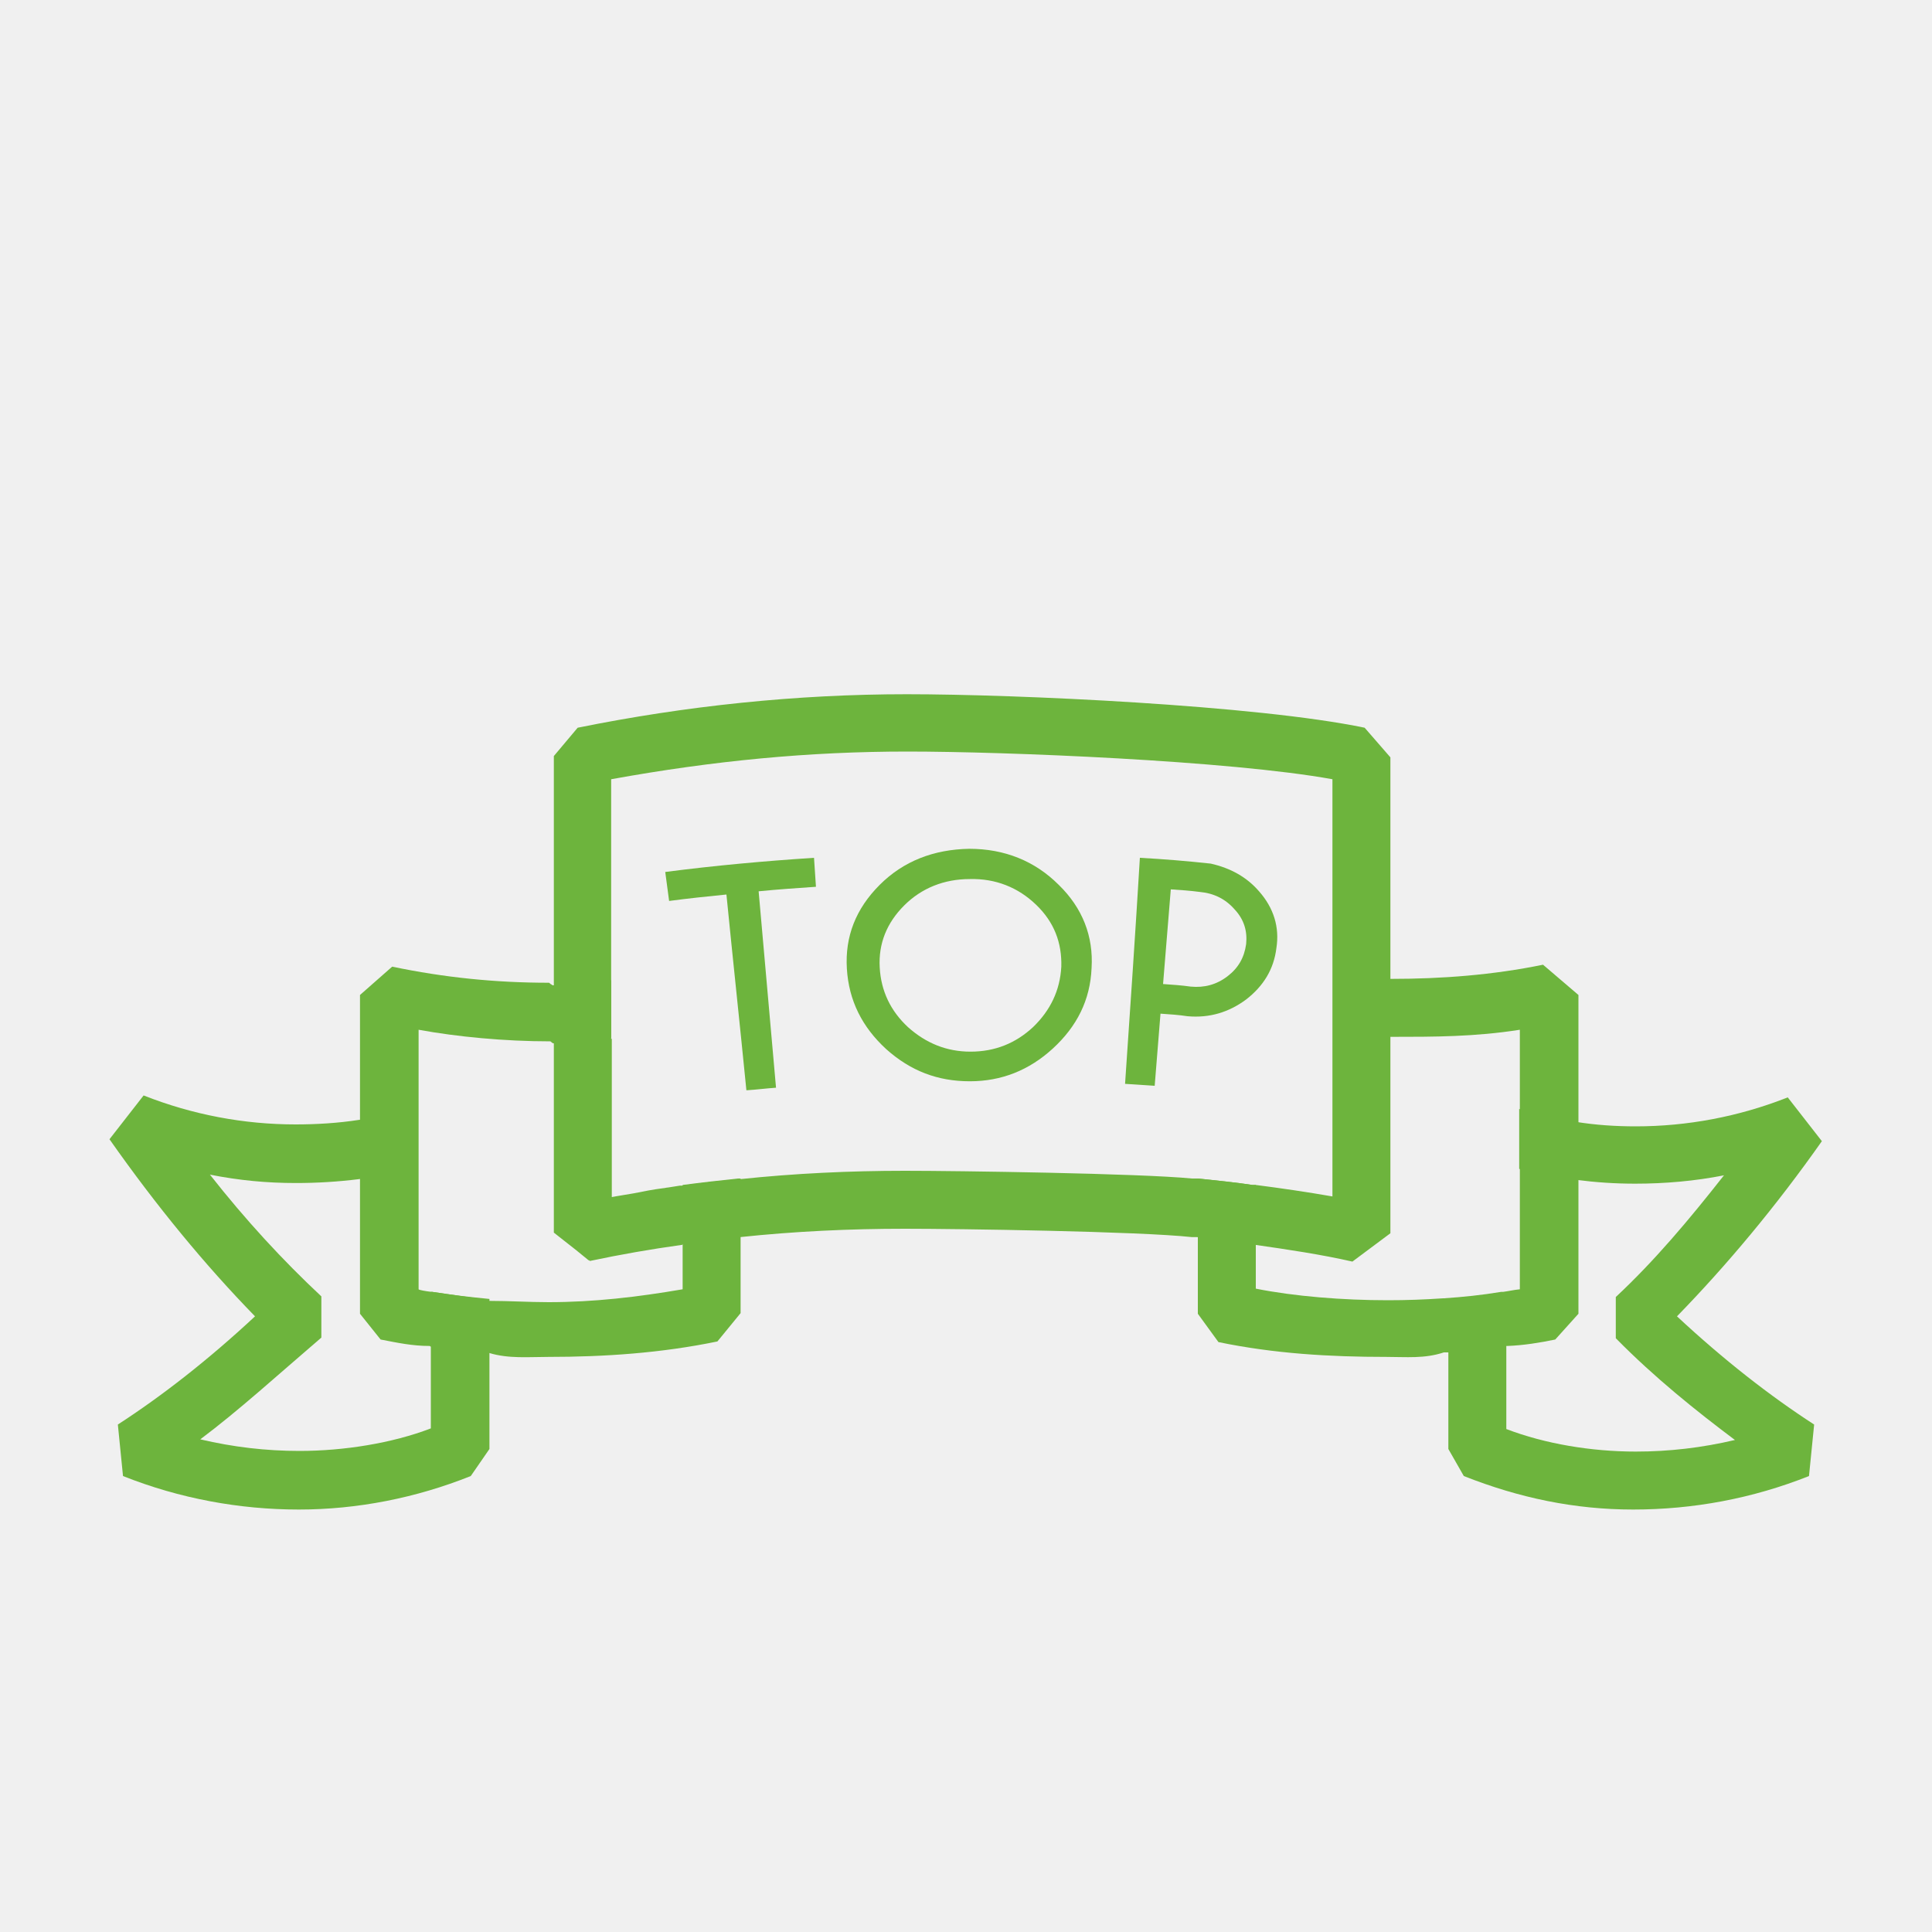
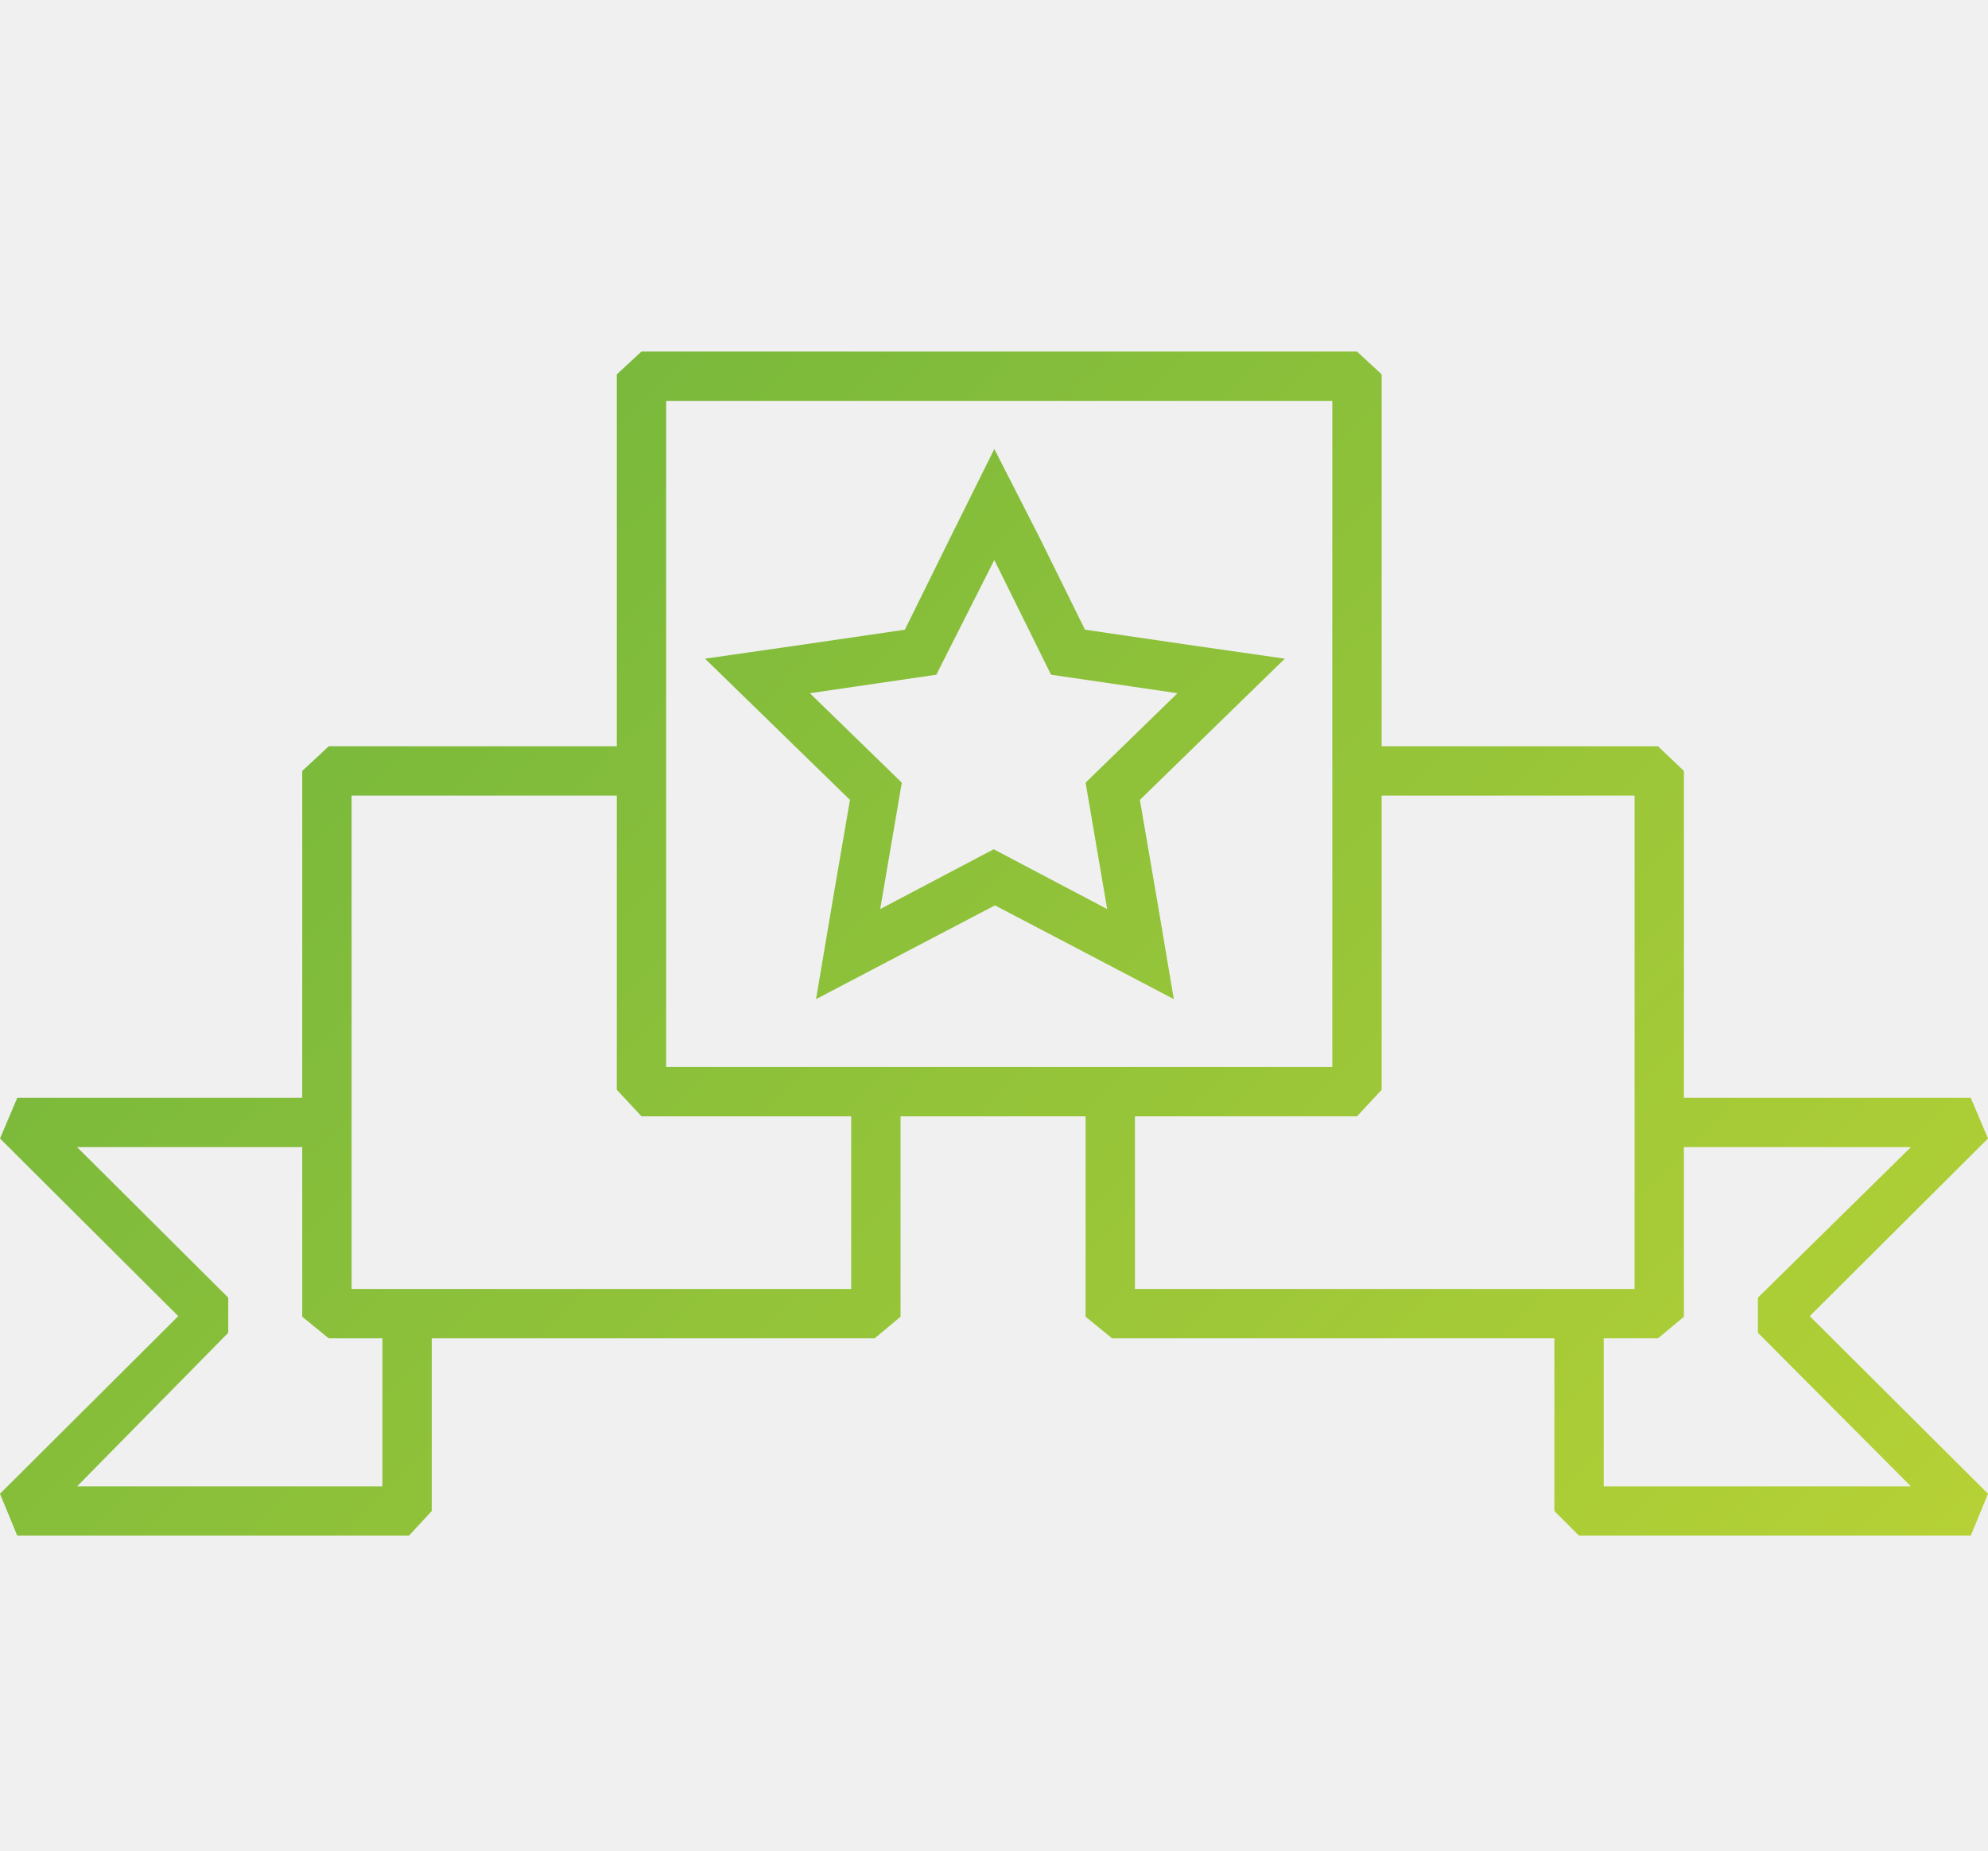
- <svg xmlns="http://www.w3.org/2000/svg" version="1.1" x="0px" y="0px" viewBox="0 0 300 300" style="enable-background:new 0 0 300 300;" xml:space="preserve">
+ <svg xmlns="http://www.w3.org/2000/svg" version="1.1" id="Layer_1" x="0px" y="0px" viewBox="0 0 322.3 300" style="enable-background:new 0 0 322.3 300;" xml:space="preserve">
  <style type="text/css">
	.st0{display:none;}
	.st1{display:inline;}
- 	.st2{fill:none;stroke:#6DB43D;stroke-width:10;stroke-linejoin:round;stroke-miterlimit:10;}
- 	.st3{fill:#6DB43D;}
- 	.st4{fill:none;stroke:#6DB43D;stroke-width:10;stroke-linecap:round;stroke-linejoin:round;stroke-miterlimit:10;}
- 	.st5{fill:none;stroke:#6DB43D;stroke-width:10;stroke-linecap:round;stroke-linejoin:bevel;stroke-miterlimit:10;}
- 	.st6{fill:none;stroke:#6DB43D;stroke-width:12;stroke-linejoin:round;stroke-miterlimit:10;}
- 	.st7{fill:none;stroke:#6DB43D;stroke-width:8;stroke-linejoin:bevel;stroke-miterlimit:10;}
+ 	.st2{fill:url(#XMLID_278_);}
+ 	.st3{fill:#FFFFFF;}
+ 	.st4{display:inline;fill:url(#XMLID_279_);}
+ 	.st5{display:inline;fill:#FFFFFF;}
+ 	.st6{fill:url(#XMLID_280_);}
+ 	.st7{fill:url(#XMLID_284_);}
+ 	.st8{fill:url(#XMLID_286_);}
+ 	.st9{fill:url(#XMLID_287_);}
+ 	.st10{display:inline;fill:none;stroke:#6DB43D;stroke-width:10;stroke-linecap:round;stroke-linejoin:bevel;stroke-miterlimit:10;}
+ 	.st11{fill:none;stroke:#6DB43D;stroke-width:12;stroke-linejoin:round;stroke-miterlimit:10;}
+ 	.st12{display:inline;fill:url(#XMLID_288_);}
+ 	.st13{display:inline;fill:#6DB43D;}
+ 	.st14{fill:#6DB43D;}
+ 	.st15{display:inline;fill:none;stroke:#6DB43D;stroke-width:8;stroke-linejoin:bevel;stroke-miterlimit:10;}
+ 	.st16{fill:url(#XMLID_289_);}
+ 	.st17{fill:url(#XMLID_290_);}
</style>
-   <g id="Layer_1" class="st0">
-     <g id="XMLID_1_" class="st1">
-       <g id="XMLID_6_">
-         <path id="XMLID_7_" class="st2" d="M-735.1,162.1l0.6-0.6l7.3-7.3c10.4-10.4,15.6-24.1,15.6-37.8s-5.2-27.4-15.6-37.8     c-20.8-20.8-54.7-20.8-75.5,0L-810,86l-7.3-7.3c-20.8-20.8-54.7-20.8-75.5,0c-10.4,10.4-15.6,24.1-15.6,37.8s5.2,27.4,15.6,37.8     L-810,237l12.1-12.1" />
-       </g>
-       <path id="XMLID_94_" class="st3" d="M-759.5,171.5c-16,0-29,13-29,29c0,16,13,29,29,29c16,0,29-13,29-29    C-730.5,184.5-743.5,171.5-759.5,171.5z M-747,205h-8v9c0,2.2-1.8,4-4,4s-4-1.8-4-4v-9h-9c-2.2,0-4-1.8-4-4s1.8-4,4-4h9v-8    c0-2.2,1.8-4,4-4s4,1.8,4,4v8h8c2.2,0,4,1.8,4,4S-744.8,205-747,205z" />
+   <g id="XMLID_1_" class="st0">
+     <g id="XMLID_3_" class="st1">
+       <linearGradient id="XMLID_278_" gradientUnits="userSpaceOnUse" x1="-846.294" y1="67.106" x2="-678.049" y2="235.352">
+         <stop offset="1.076729e-007" style="stop-color:#6DB43D" />
+         <stop offset="1" style="stop-color:#C2D634" />
+       </linearGradient>
+       <path id="XMLID_238_" class="st2" d="M-797,243.4c-1.7,0-3.4-0.7-4.6-1.9l-82.8-82.8c-11.3-11.3-17.5-26.3-17.5-42.3    c0-16,6.2-31.1,17.5-42.3c11.3-11.3,26.3-17.5,42.3-17.5s31.1,6.2,42.3,17.5l2.7,2.7l2.7-2.7C-783,62.8-768,56.6-752,56.6    c16,0,31.1,6.2,42.3,17.5c11.3,11.3,17.5,26.3,17.5,42.3c0,16-6.2,31.1-17.5,42.3l-82.8,82.8C-793.6,242.7-795.3,243.4-797,243.4z     M-842.1,69.6c-12.6,0-24.3,4.8-33.1,13.7c-8.8,8.8-13.7,20.6-13.7,33.1c0,12.6,4.8,24.3,13.7,33.1l78.2,78.2l78.2-78.2    c8.8-8.8,13.7-20.6,13.7-33.1c0-12.6-4.8-24.3-13.7-33.1c-8.8-8.8-20.6-13.7-33.1-13.7s-24.3,4.8-33.1,13.7l-7.3,7.3    c-1.2,1.2-2.9,1.9-4.6,1.9c-1.7,0-3.4-0.7-4.6-1.9l-7.3-7.3C-817.7,74.5-829.5,69.6-842.1,69.6z" />
+       <path id="XMLID_234_" class="st3" d="M-752,58.1c15.6,0,30.3,6,41.3,17c11,11,17,25.6,17,41.3c0,15.6-6,30.3-17,41.3l-70.7,70.7    l-7.4-6.7l71.1-71.1c9.1-9.1,14.1-21.2,14.1-34.2c0-13-5-25.1-14.1-34.2c-9.1-9.1-21.2-14.1-34.2-14.1s-25.1,5-34.2,14.1l-7.3,7.3    c-1,1-2.3,1.5-3.5,1.5c-1.3,0-2.6-0.5-3.5-1.5l-7.3-7.3c-9.1-9.1-21.2-14.1-34.2-14.1c-13,0-25.1,5-34.2,14.1    c-9.1,9.1-14.1,21.2-14.1,34.2c0,13,5,25.1,14.1,34.2l79.2,79.2l8.2-8.2l7.4,6.7l-12.1,12.1c-1,1-2.3,1.5-3.5,1.5    c-1.3,0-2.6-0.5-3.5-1.5l-82.8-82.8c-11-11-17-25.6-17-41.3c0-15.6,6-30.3,17-41.3c11-11,25.6-17,41.3-17c15.6,0,30.3,6,41.3,17    l3.8,3.8l3.8-3.8C-782.2,64.2-767.6,58.1-752,58.1 M-752,55.1c-16.4,0-31.8,6.4-43.4,17.9l-1.7,1.7l-1.7-1.7    c-11.5-11.5-26.9-17.9-43.4-17.9c-16.4,0-31.8,6.4-43.4,17.9c-11.5,11.5-17.9,26.9-17.9,43.4c0,16.4,6.4,31.8,17.9,43.4l82.8,82.8    c1.5,1.5,3.5,2.3,5.7,2.3c2.1,0,4.1-0.8,5.7-2.3l12.1-12.1l70.7-70.7c11.5-11.5,17.9-26.9,17.9-43.4c0-16.4-6.4-31.8-17.9-43.4    C-720.1,61.5-735.5,55.1-752,55.1L-752,55.1z M-797,94c2.1,0,4.1-0.8,5.7-2.3l7.3-7.3c8.5-8.5,19.9-13.2,32.1-13.2    c12.2,0,23.5,4.7,32.1,13.2c8.5,8.5,13.2,19.9,13.2,32.1c0,12.2-4.7,23.5-13.2,32.1l-71.1,71.1l-6.1,6.1l-77.1-77.1    c-8.5-8.5-13.2-19.9-13.2-32.1c0-12.2,4.7-23.5,13.2-32.1c8.5-8.5,19.9-13.2,32.1-13.2c12.2,0,23.5,4.7,32.1,13.2l7.3,7.3    C-801.2,93.2-799.1,94-797,94L-797,94z" />
+     </g>
+     <g id="XMLID_61_">
+       <linearGradient id="XMLID_279_" gradientUnits="userSpaceOnUse" x1="-867.107" y1="79.903" x2="-694.73" y2="252.28">
+         <stop offset="1.076729e-007" style="stop-color:#6DB43D" />
+         <stop offset="1" style="stop-color:#C2D634" />
+       </linearGradient>
+       <path id="XMLID_296_" class="st4" d="M-746.5,238c-20.7,0-37.6-16.9-37.6-37.6c0-20.7,16.9-37.6,37.6-37.6    c20.7,0,37.6,16.9,37.6,37.6C-709,221.2-725.8,238-746.5,238z M-762.1,199c-1.9,0-3.5,1.6-3.5,3.5s1.6,3.5,3.5,3.5h11.1v11.3    c0,1.9,1.6,3.5,3.5,3.5s3.5-1.6,3.5-3.5V206h13c1.9,0,3.5-1.6,3.5-3.5s-1.6-3.5-3.5-3.5h-13v-12.8c0-1.9-1.6-3.5-3.5-3.5    s-3.5,1.6-3.5,3.5V199H-762.1z" />
+       <path id="XMLID_291_" class="st5" d="M-746.5,164.4c19.9,0,36.1,16.2,36.1,36.1c0,19.9-16.2,36.1-36.1,36.1s-36.1-16.2-36.1-36.1    C-782.6,180.6-766.4,164.4-746.5,164.4 M-762.1,207.5h9.6v9.8c0,2.7,2.3,5,5,5s5-2.2,5-5v-9.8h11.5c2.7,0,5-2.3,5-5s-2.2-5-5-5    h-11.5v-11.3c0-2.7-2.3-5-5-5s-5,2.2-5,5v11.3h-9.6c-2.7,0-5,2.3-5,5S-764.8,207.5-762.1,207.5 M-746.5,161.4    c-21.5,0-39.1,17.5-39.1,39.1s17.5,39.1,39.1,39.1s39.1-17.5,39.1-39.1S-725,161.4-746.5,161.4L-746.5,161.4z M-762.1,204.5    c-1.1,0-2-0.9-2-2s0.9-2,2-2h9.6h3v-3v-11.3c0-1.1,0.9-2,2-2s2,0.9,2,2v11.3v3h3h11.5c1.1,0,2,0.9,2,2s-0.9,2-2,2h-11.5h-3v3v9.8    c0,1.1-0.9,2-2,2s-2-0.9-2-2v-9.8v-3h-3H-762.1L-762.1,204.5z" />
    </g>
  </g>
-   <g id="Layer_2" class="st0">
-     <g id="XMLID_97_" class="st1">
-       <circle id="XMLID_105_" class="st4" cx="-520.7" cy="118.3" r="68.8" />
-       <g id="XMLID_100_">
-         <rect id="XMLID_104_" x="-430.4" y="185" transform="matrix(0.7071 -0.7071 0.7071 0.7071 -278.7052 -233.6573)" class="st3" width="18" height="69.2" />
-         <rect id="XMLID_102_" x="-460.5" y="178.8" transform="matrix(0.7071 0.7071 -0.7071 0.7071 7.335576e-002 375.4588)" class="st3" width="14.7" height="18" />
-         <rect id="XMLID_101_" x="-474.3" y="165.8" transform="matrix(0.7071 0.7071 -0.7071 0.7071 -12.9558 380.8537)" class="st3" width="16.2" height="18" />
-       </g>
+   <g id="XMLID_66_" class="st0">
+     <g id="XMLID_44_" class="st1">
+       <linearGradient id="XMLID_280_" gradientUnits="userSpaceOnUse" x1="-563.868" y1="64.097" x2="-373.804" y2="254.161">
+         <stop offset="1.076729e-007" style="stop-color:#6DB43D" />
+         <stop offset="1" style="stop-color:#C2D634" />
+       </linearGradient>
+       <polygon id="XMLID_45_" class="st6" points="-428.9,186.9 -441.1,199.1 -394.3,245.8 -382.2,233.7   " />
+       <linearGradient id="XMLID_284_" gradientUnits="userSpaceOnUse" x1="-525.201" y1="102.765" x2="-395.421" y2="232.544">
+         <stop offset="1.076729e-007" style="stop-color:#6DB43D" />
+         <stop offset="1" style="stop-color:#C2D634" />
+       </linearGradient>
+       <polygon id="XMLID_46_" class="st7" points="-434.4,185.2 -441.2,178.5 -449.5,186.8 -442.7,193.5   " />
+       <linearGradient id="XMLID_286_" gradientUnits="userSpaceOnUse" x1="-563.869" y1="64.097" x2="-373.804" y2="254.162">
+         <stop offset="1.076729e-007" style="stop-color:#6DB43D" />
+         <stop offset="1" style="stop-color:#C2D634" />
+       </linearGradient>
+       <polygon id="XMLID_47_" class="st8" points="-442.9,172.9 -453.8,162 -465.9,174.2 -455,185.1   " />
+       <linearGradient id="XMLID_287_" gradientUnits="userSpaceOnUse" x1="-562.913" y1="63.142" x2="-372.848" y2="253.206">
+         <stop offset="1.076729e-007" style="stop-color:#6DB43D" />
+         <stop offset="1" style="stop-color:#C2D634" />
+       </linearGradient>
+       <path id="XMLID_5_" class="st9" d="M-506.4,190.1c-38.8,0-70.4-31.6-70.4-70.4c0-38.8,31.6-70.4,70.4-70.4s70.4,31.6,70.4,70.4    C-436,158.5-467.6,190.1-506.4,190.1z M-506.4,58.7c-33.6,0-60.9,27.3-60.9,60.9s27.3,60.9,60.9,60.9s60.9-27.3,60.9-60.9    S-472.9,58.7-506.4,58.7z" />
    </g>
  </g>
-   <g id="Layer_3" class="st0">
-     <g id="XMLID_125_" class="st1">
-       <rect id="XMLID_81_" x="-275" y="50" class="st5" width="50" height="50" />
-       <rect id="XMLID_120_" x="-275" y="125" class="st5" width="50" height="50" />
-       <rect id="XMLID_121_" x="-275" y="200" class="st5" width="50" height="50" />
-       <g id="XMLID_123_">
-         <polyline id="XMLID_140_" class="st6" points="-200,70 -182.9,81 -165.8,70 -148.6,81 -131.5,70 -114.4,81 -97.3,70 -80.1,81      -63,70    " />
-       </g>
-       <g id="XMLID_122_">
-         <polyline id="XMLID_138_" class="st6" points="-200,144 -182.9,155 -165.8,144 -148.6,155 -131.5,144 -114.4,155 -97.3,144      -80.1,155 -63,144    " />
-       </g>
-       <g id="XMLID_124_">
-         <polyline id="XMLID_136_" class="st6" points="-200,219 -182.9,230 -165.8,219 -148.6,230 -131.5,219 -114.4,230 -97.3,219      -80.1,230 -63,219    " />
-       </g>
+   <g id="XMLID_125_" class="st0">
+     <rect id="XMLID_81_" x="-263" y="50" class="st10" width="50" height="50" />
+     <rect id="XMLID_120_" x="-263" y="125" class="st10" width="50" height="50" />
+     <rect id="XMLID_121_" x="-263" y="200" class="st10" width="50" height="50" />
+     <g id="XMLID_123_" class="st1">
+       <polyline id="XMLID_134_" class="st11" points="-188,70 -170.9,81 -153.8,70 -136.6,81 -119.5,70 -102.4,81 -85.3,70 -68.1,81     -51,70   " />
+     </g>
+     <g id="XMLID_122_" class="st1">
+       <polyline id="XMLID_112_" class="st11" points="-188,144 -170.9,155 -153.8,144 -136.6,155 -119.5,144 -102.4,155 -85.3,144     -68.1,155 -51,144   " />
+     </g>
+     <g id="XMLID_124_" class="st1">
+       <polyline id="XMLID_110_" class="st11" points="-188,219 -170.9,230 -153.8,219 -136.6,230 -119.5,219 -102.4,230 -85.3,219     -68.1,230 -51,219   " />
    </g>
  </g>
-   <g id="Layer_4">
-     <g id="XMLID_113_">
-       <path id="XMLID_150_" class="st3" d="M103.8,184.4c-0.2,0-0.5,0.1-0.7,0.1c-1.6,0.2-3.1,0.5-4.6,0.8c-1.1,0.2-2.5,0.4-3.5,0.6    v-14.6c-3,0.2-5.8,0.8-8.8,0.8c-0.1,0-0.2,0-0.2,0v19.3l5.6,4.4l0,0c4.7-1,9.3-1.8,14.3-2.5v-9.1    C105,184.2,104.5,184.3,103.8,184.4z M103.8,184.4c-0.2,0-0.5,0.1-0.7,0.1c-1.6,0.2-3.1,0.5-4.6,0.8c-1.1,0.2-2.5,0.4-3.5,0.6    v-14.6c-3,0.2-5.8,0.8-8.8,0.8c-0.1,0-0.2,0-0.2,0v19.3l5.6,4.4l0,0c4.7-1,9.3-1.8,14.3-2.5v-9.1    C105,184.2,104.5,184.3,103.8,184.4z M105.7,184.1C105.8,184.1,105.8,184.1,105.7,184.1c-0.6,0.1-1.3,0.2-1.9,0.3    c-0.2,0-0.5,0.1-0.7,0.1c-1.6,0.2-3.1,0.5-4.6,0.8c-1.1,0.2-2.5,0.4-3.5,0.6v-24.6c-3,0.2-6,0.8-9,0.8h0v29.3l5.6,4.4    c4.7-1,9.4-1.8,14.1-2.5c0.1,0,0.1,0,0.2,0c0,0,0.1,0,0.1,0v-9.1C106,184.1,105.8,184.1,105.7,184.1z M211.9,113    c-16.8-3.5-54.1-5.2-71.1-5.2c-17.1,0-34.3,1.8-51.1,5.2l-3.7,4.4v73.9l5.4,4.4c0.1,0,0.1,0,0.2,0c4.7-1,9.4-1.8,14.1-2.5    c0.1,0,0.1,0,0.2,0c0,0,0,0,0.1,0c2.9-0.4,5.7-0.8,8.6-1.1c0.1,0,0.2,0,0.3,0c0,0,0,0,0,0c8.5-0.9,17-1.3,25.6-1.3    c8.2,0,36.4,0.4,44.6,1.3c0.2,0,0.3,0,0.4,0c0.1,0,0.3,0,0.4,0c2.7,0.3,5.4,0.6,8.2,1c0.1,0,0.3,0,0.4,0.1c0.1,0,0.3,0,0.4,0.1    c4.9,0.7,10.3,1.5,15.1,2.6l5.9-4.4v-73.9L211.9,113z M207,185.8c-4-0.7-8.1-1.3-12-1.8l-0.2,0c-0.1,0-0.2,0-0.3,0    c-2.7-0.4-5.7-0.7-8.5-1c-0.1,0-0.2,0-0.4,0c-0.1,0-0.3,0-0.5,0c-8.2-0.8-36.4-1.2-44.6-1.2c-8.5,0-17.1,0.4-25.6,1.3    c-0.1,0-0.3,0-0.4,0c-2.8,0.3-5.8,0.6-8.6,1c-0.1,0-0.2,0-0.3,0c0,0,0,0,0,0c-0.7,0.1-1.3,0.2-1.9,0.3c-0.2,0-0.5,0.1-0.7,0.1    c-1.6,0.2-3.1,0.5-4.6,0.8c-1.1,0.2-2.5,0.4-3.5,0.6V121c16-2.9,30.8-4.3,46-4.3s50,1.4,66,4.3V185.8z M105.7,184.1    C105.8,184.1,105.8,184.1,105.7,184.1c-0.6,0.1-1.3,0.2-1.9,0.3c-0.2,0-0.5,0.1-0.7,0.1c-1.6,0.2-3.1,0.5-4.6,0.8    c-1.1,0.2-2.5,0.4-3.5,0.6v-24.6c-3,0.2-6,0.8-9,0.8h0v29.3l5.6,4.4c4.7-1,9.4-1.8,14.1-2.5c0.1,0,0.1,0,0.2,0c0,0,0.1,0,0.1,0    v-9.1C106,184.1,105.8,184.1,105.7,184.1z M103.8,184.4c-0.2,0-0.5,0.1-0.7,0.1c-1.6,0.2-3.1,0.5-4.6,0.8    c-1.1,0.2-2.5,0.4-3.5,0.6v-14.6c-3,0.2-5.8,0.8-8.8,0.8c-0.1,0-0.2,0-0.2,0v19.3l5.6,4.4l0,0c4.7-1,9.3-1.8,14.3-2.5v-9.1    C105,184.2,104.5,184.3,103.8,184.4z" />
-       <path id="XMLID_305_" class="st3" d="M115,183v20.9l-3.6,4.4c-8.7,1.8-17.5,2.4-26.3,2.4c-3,0-6.1,0.3-9.1-0.6    c-0.1,0-0.1-0.1-0.2-0.1h-0.1c-2.9,0-5.9,0-8.8-0.9c-0.1,0-0.1-0.1-0.2-0.1h0c-2.7,0-5-0.5-7.6-1l-3.2-4v-49.5l5-4.4    c8.1,1.7,16.1,2.5,24.3,2.5c0.2,0,0.2,0.2,0.3,0.2c0.1,0,0.2,0.2,0.4,0.2h0.1c3,0,5.9-0.6,8.9-0.8v9c-3,0.2-6,0.8-9,0.8h0    c-0.1,0-0.3-0.2-0.3-0.2c-0.1,0,0-0.1-0.2-0.1c-7,0-14.4-0.7-20.4-1.8v40.3c0,0.1,1.1,0.3,2,0.4l0,0l0.1,0c3,0.4,5.8,0.9,8.7,1.2    c0,0,0,0.2,0.1,0.2H76c3.1,0,6.1,0.2,9.2,0.2c7,0,13.8-0.8,20.8-2v-16.2c3-0.4,5.8-0.7,8.6-1C114.7,183,115,183,115,183z" />
-       <path id="XMLID_149_" class="st3" d="M239.6,149.8c-7.8,1.6-15.7,2.2-23.6,2.2h-0.9c-2.8,0-6.1,0.3-8.1,0.2v9    c2,0.2,5.2-0.2,8.1-0.2h0.9c6.7,0,13,0,20-1.1v40.3c-1,0.1-1.8,0.3-2.6,0.4c-0.1,0-0.2,0-0.3,0c-3,0.5-5.9,0.8-8.9,1    c0,0-0.1,0-0.1,0c-3,0.2-5.6,0.3-8.6,0.3c-7,0-14.5-0.6-20.5-1.8V184l-0.2,0c-0.1,0-0.2,0-0.3,0c-2.7-0.4-5.5-0.7-8.5-1v21    l3.2,4.4c8.7,1.8,17.3,2.3,26.1,2.3c3,0,5.9,0.3,8.9-0.7h0.1c0.3,0,0.5,0,0.8,0c2.7,0,5.5,0,8.2-1h0c0.3,0,0.5,0,0.8,0    c2.5-0.1,5-0.5,7.4-1l3.6-4v-49.5L239.6,149.8z" />
-       <path id="XMLID_148_" class="st3" d="M76,201.7v23.3l-2.9,4.2c-8.5,3.4-17.6,5.2-26.7,5.2c-9.2,0-18.5-1.7-27.3-5.2l-0.8-8    c6.8-4.4,14-10,21.3-16.8c-7.7-7.9-15.3-17.1-22.6-27.5l5.3-6.8c7.6,3,15.6,4.5,23.6,4.5c3.2,0,6.6-0.2,9.8-0.7    c3-0.4,6.2-1.1,9.2-2v9.4c-3,0.8-6.2,1.4-9.2,1.8c-3.2,0.4-6.5,0.6-9.7,0.6c-4.6,0-8.8-0.4-13.4-1.3c5.5,7,11.3,13.3,17.3,18.9    v6.4c-7,6-12.8,11.3-18.8,15.8c5.1,1.2,10.2,1.8,15.4,1.8c6.9,0,14.4-1.2,20.4-3.5v-21.2l0.2,0C70.2,201.1,73,201.4,76,201.7z" />
-       <path id="XMLID_147_" class="st3" d="M260.4,204.4c7.3,6.8,14.5,12.4,21.3,16.8l-0.8,8c-8.8,3.5-18,5.2-27.3,5.2    c-9.1,0-17.7-1.8-26.3-5.2l-2.4-4.2v-23.3c3-0.2,5.8-0.6,8.8-1c0.1,0,0.2,0,0.2,0v21.2c6,2.3,13.2,3.5,20.1,3.5    c5.2,0,10.3-0.6,15.4-1.8c-6-4.5-12.5-9.7-18.5-15.8v-6.4c6-5.6,11.3-11.9,16.8-18.9c-4.5,0.9-9.2,1.3-13.8,1.3    c-3.1,0-6.1-0.2-9.2-0.6c-3-0.4-5.8-1-8.8-1.7v-9.3c3,0.9,5.8,1.6,8.8,2c3.1,0.5,6.2,0.7,9.3,0.7c8,0,16-1.5,23.6-4.5l5.3,6.8    C275.8,187.3,268.1,196.5,260.4,204.4z" />
-       <g id="XMLID_134_">
-         <g id="XMLID_619_">
-           <path id="XMLID_626_" class="st3" d="M117.8,138.4c0.9,10.2,1.8,20.3,2.7,30.5c-1.5,0.1-3,0.3-4.6,0.4      c-1-10.1-2.1-20.3-3.1-30.4c-3,0.3-5.9,0.6-8.9,1c-0.2-1.5-0.4-3-0.6-4.5c7.7-1,15.4-1.7,23.1-2.2c0.1,1.5,0.2,3,0.3,4.5      C123.8,137.9,120.8,138.1,117.8,138.4z" />
-           <path id="XMLID_623_" class="st3" d="M164.4,137.4c3.7,3.6,5.4,8,5.1,12.9c-0.2,5-2.3,9.1-6,12.5c-3.7,3.4-8,5.1-12.9,5.1      c-5,0-9.2-1.6-13-5c-3.7-3.4-5.8-7.5-6.1-12.5c-0.3-5,1.4-9.3,5.1-13c3.7-3.7,8.4-5.5,13.9-5.6      C156,131.8,160.7,133.7,164.4,137.4z M150.6,136.5c-4,0-7.5,1.4-10.2,4.1c-2.7,2.7-4,5.9-3.8,9.6c0.2,3.7,1.7,6.8,4.4,9.3      c2.8,2.5,6,3.8,9.7,3.8c3.8,0,7-1.3,9.7-3.8c2.7-2.6,4.2-5.7,4.4-9.4c0.1-3.7-1.1-6.9-3.9-9.6      C158.1,137.8,154.6,136.4,150.6,136.5z" />
-           <path id="XMLID_620_" class="st3" d="M180.2,157.4c-0.3,3.7-0.6,7.5-0.9,11.2c-1.5-0.1-3-0.2-4.6-0.3      c0.8-11.7,1.6-23.4,2.3-35.1c3.7,0.2,7.3,0.5,11,0.9c3.1,0.7,5.6,2.1,7.5,4.3c2.3,2.6,3.2,5.6,2.7,8.8c-0.4,3.3-2,5.9-4.7,8      c-2.7,2-5.7,2.9-9.1,2.6C183.1,157.6,181.7,157.5,180.2,157.4z M181.8,138.1c-0.4,4.9-0.8,9.8-1.2,14.7c1.4,0.1,2.9,0.2,4.3,0.4      c2.1,0.2,4-0.3,5.7-1.6c1.7-1.3,2.6-2.9,2.9-5c0.2-2-0.3-3.8-1.8-5.4c-1.4-1.6-3.2-2.5-5.4-2.7      C184.8,138.3,183.3,138.2,181.8,138.1z" />
-         </g>
-       </g>
+   <g id="XMLID_98_" class="st0">
+     <linearGradient id="XMLID_288_" gradientUnits="userSpaceOnUse" x1="435.567" y1="75.192" x2="555.449" y2="195.074">
+       <stop offset="1.076729e-007" style="stop-color:#6DB43D" />
+       <stop offset="1" style="stop-color:#C2D634" />
+     </linearGradient>
+     <polygon id="XMLID_142_" class="st12" points="534.5,107 503.6,155.2 502.9,157.6 501.2,191.6 454,233.7 454,156.6 453.5,154.1    401.9,61 563.8,61 534.5,107 545.8,107 576.5,59.1 572.5,52 393.8,52 389.4,59 444,157.8 444,243.7 452.1,247.4 508.8,197.7    510.6,194.1 512.3,159.2 545.8,107  " />
+   </g>
+   <g id="XMLID_180_" class="st0">
+     <polygon id="XMLID_186_" class="st13" points="744.7,172.9 742.9,170.9 718.7,180.9 721.3,147.1 699.3,121.4 732.3,113.4 750,84.5    767.3,112.7 769,112.3 770.8,109.3 772.7,106.3 750,69.3 727.2,106.4 684.8,116.6 713.1,149.8 709.7,193.3 748,177.5 748,176.9     " />
+     <polygon id="XMLID_188_" class="st13" points="892.9,149.8 921.2,116.6 878.8,106.4 856,69.3 833.3,106.3 835.2,109.3 837,112.3    838.7,112.7 856,84.5 873.7,113.4 906.6,121.4 884.7,147.1 887.3,180.9 863.1,170.9 861.3,172.9 857.9,176.9 858,177.5    896.3,193.3  " />
+     <g id="XMLID_129_" class="st1">
+       <path id="XMLID_146_" class="st14" d="M783.8,117.3l-8.2-2l-1.5,2.5l-53.6,12.9l32.9,38.6l10.8,4.5l0.3-3.8L735,135.5l44.2-10.6    L783.8,117.3z M849.7,172.7l2.9-3.3l32.9-38.6l-53.6-12.9l-1.5-2.5l-4.4-7.2L803,70.8l-22.9,37.4l-4.4,7.2l-1.5,2.5l-53.6,12.9    l32.9,38.6l2.9,3.3l-0.5,6.3l-3.8,48.7l51-21.1l51,21.1l-3.8-48.7L849.7,172.7z M803,198l-42,17.4l2.6-33.1l0.6-8.4l0.3-3.8    L735,135.5l44.2-10.6l4.6-7.5l4.4-7.2L803,86.1l14.8,24.1l4.4,7.2l4.6,7.5l44.2,10.6l-29.5,34.6l0.3,3.8l0.6,8.4l2.6,33.1L803,198    z" />
    </g>
  </g>
-   <g id="Layer_5" class="st0">
-     <g id="XMLID_98_" class="st1">
-       <polygon id="XMLID_132_" class="st3" points="533,93 521.1,93 515.3,102 527.2,102   " />
-       <polygon id="XMLID_142_" class="st3" points="513.4,105 481,155.5 480.2,158.1 478.5,214.8 450,238 450,157 449.4,154.5 395.2,57     544.2,57 531.4,77 543.2,77 557.5,54.7 553.3,47 386.7,47 382.3,54.4 440,158.3 440,248.5 448.2,252.4 486.6,221.1 488.4,217.4     490.2,159.7 525.3,105   " />
-       <polygon id="XMLID_143_" class="st3" points="529.4,80 523,90 534.9,90 541.3,80   " />
-       <g id="XMLID_33_">
-         <polygon id="XMLID_53_" class="st3" points="515.4,102 513.4,105 490,105 493.3,102    " />
-         <polygon id="XMLID_73_" class="st3" points="523.4,90 521.4,93 498,93 501.3,90    " />
-         <polygon id="XMLID_96_" class="st3" points="531.4,77 529.4,80 506,80 509.3,77    " />
-       </g>
-     </g>
+   <g id="XMLID_247_" class="st0">
+     <rect id="XMLID_184_" x="1058.4" y="79.4" class="st15" width="129.2" height="175.2" />
+     <rect id="XMLID_185_" x="1043.7" y="63.1" class="st15" width="158.6" height="15.5" />
+     <polyline id="XMLID_189_" class="st15" points="1094,59 1094,45 1150,45 1150,59  " />
+     <line id="XMLID_190_" class="st15" x1="1091" y1="251" x2="1091" y2="108" />
+     <line id="XMLID_191_" class="st15" x1="1155" y1="251" x2="1155" y2="108" />
+     <line id="XMLID_192_" class="st15" x1="1123" y1="251" x2="1123" y2="108" />
  </g>
-   <g id="Layer_6" class="st0">
-     <g id="XMLID_180_" class="st1">
-       <polygon id="XMLID_186_" class="st3" points="731.7,173.9 729.9,171.9 705.7,181.9 708.3,148.1 686.3,122.4 719.3,114.4 737,85.5     754.3,113.7 756,113.3 757.8,110.3 759.7,107.3 737,70.3 714.2,107.4 671.8,117.6 700.1,150.8 696.7,194.3 735,178.5 735,177.9       " />
-       <polygon id="XMLID_188_" class="st3" points="879.9,150.8 908.2,117.6 865.8,107.4 843,70.3 820.3,107.3 822.2,110.3 824,113.3     825.7,113.7 843,85.5 860.7,114.4 893.7,122.4 871.7,148.1 874.3,181.9 850.1,171.9 848.3,173.9 845,177.9 845,178.5 883.3,194.3       " />
-       <g id="XMLID_129_">
-         <path id="XMLID_146_" class="st3" d="M770.8,118.8l-8.2-2l-1.5,2.5l-53.6,12.9l32.9,38.6l10.8,4.5l0.3-3.8L722,137l44.2-10.6     L770.8,118.8z M836.7,174.2l2.9-3.3l32.9-38.6l-53.6-12.9l-1.5-2.5l-4.4-7.2L790,72.3l-22.9,37.4l-4.4,7.2l-1.5,2.5l-53.6,12.9     l32.9,38.6l2.9,3.3l-0.5,6.3l-3.8,48.7l51-21.1l51,21.1l-3.8-48.7L836.7,174.2z M790,199.5l-42,17.4l2.6-33.1l0.6-8.4l0.3-3.8     L722,137l44.2-10.6l4.6-7.5l4.4-7.2L790,87.6l14.8,24.1l4.4,7.2l4.6,7.5L858,137l-29.5,34.6l0.3,3.8l0.6,8.4l2.6,33.1L790,199.5z     " />
-       </g>
-     </g>
-   </g>
-   <g id="Layer_7" class="st0">
-     <g id="XMLID_247_" class="st1">
-       <rect id="XMLID_220_" x="1045.4" y="79.6" class="st7" width="129.2" height="175.2" />
-       <rect id="XMLID_219_" x="1030.7" y="63.3" class="st7" width="158.6" height="15.5" />
-       <polyline id="XMLID_218_" class="st7" points="1081,59 1081,45 1137,45 1137,59   " />
-       <line id="XMLID_217_" class="st7" x1="1078" y1="251" x2="1078" y2="108" />
-       <line id="XMLID_216_" class="st7" x1="1142" y1="251" x2="1142" y2="108" />
-       <line id="XMLID_215_" class="st7" x1="1110" y1="251" x2="1110" y2="108" />
+   <g id="XMLID_34_">
+     <linearGradient id="XMLID_289_" gradientUnits="userSpaceOnUse" x1="17.27" y1="58.72" x2="306.659" y2="348.109">
+       <stop offset="1.076729e-007" style="stop-color:#6DB43D" />
+       <stop offset="1" style="stop-color:#C2D634" />
+     </linearGradient>
+     <path id="XMLID_72_" class="st16" d="M322.3,184.6l-2.8-6.6H273v-53l-4.2-4H224V60.7l-4-3.7H104l-4,3.7V121H53.3l-4.3,4v53H2.8   L0,184.6l28.9,28.8L0,242.2l2.8,6.8h63.5l3.7-4v-28h71.8l4.2-3.5V181h30v32.5l4.3,3.5H252v28l4,4h63.5l2.8-6.8l-28.9-28.8   L322.3,184.6z M62,241H12.5L37,216.1v-5.7L12.5,186H49v27.5l4.3,3.5H62V241z M138,209H70h-8h-5v-23v-8v-49h43v47.7l4,4.3h34V209z    M146,173h-8h-30v-44v-8V65h108v56v8v44h-32h-8H146z M184,209v-28h36l4-4.3V129h41v49v8v23h-5h-8H184z M309.8,241H260v-24h8.8   l4.2-3.5V186h36.8L285,210.4v5.7L309.8,241z" />
+     <g id="XMLID_80_">
+       <linearGradient id="XMLID_290_" gradientUnits="userSpaceOnUse" x1="55.836" y1="20.154" x2="345.224" y2="309.543">
+         <stop offset="1.076729e-007" style="stop-color:#6DB43D" />
+         <stop offset="1" style="stop-color:#C2D634" />
+       </linearGradient>
+       <path id="XMLID_85_" class="st17" d="M161.2,90.8l9.2,18.6l20.5,3L176,126.9l3.5,20.5l-18.4-9.7l-18.4,9.7l3.5-20.5l-14.9-14.5    l20.5-3L161.2,90.8 M161.2,72.8L154,87.3l-7.3,14.8l-16.4,2.4l-16,2.3l11.6,11.3l11.9,11.6l-2.8,16.3l-2.7,16l14.3-7.5l14.7-7.7    l14.7,7.7l14.3,7.5l-2.7-16l-2.8-16.3l11.9-11.6l11.6-11.3l-16-2.3l-16.4-2.4l-7.3-14.8L161.2,72.8z" />
    </g>
  </g>
</svg>
